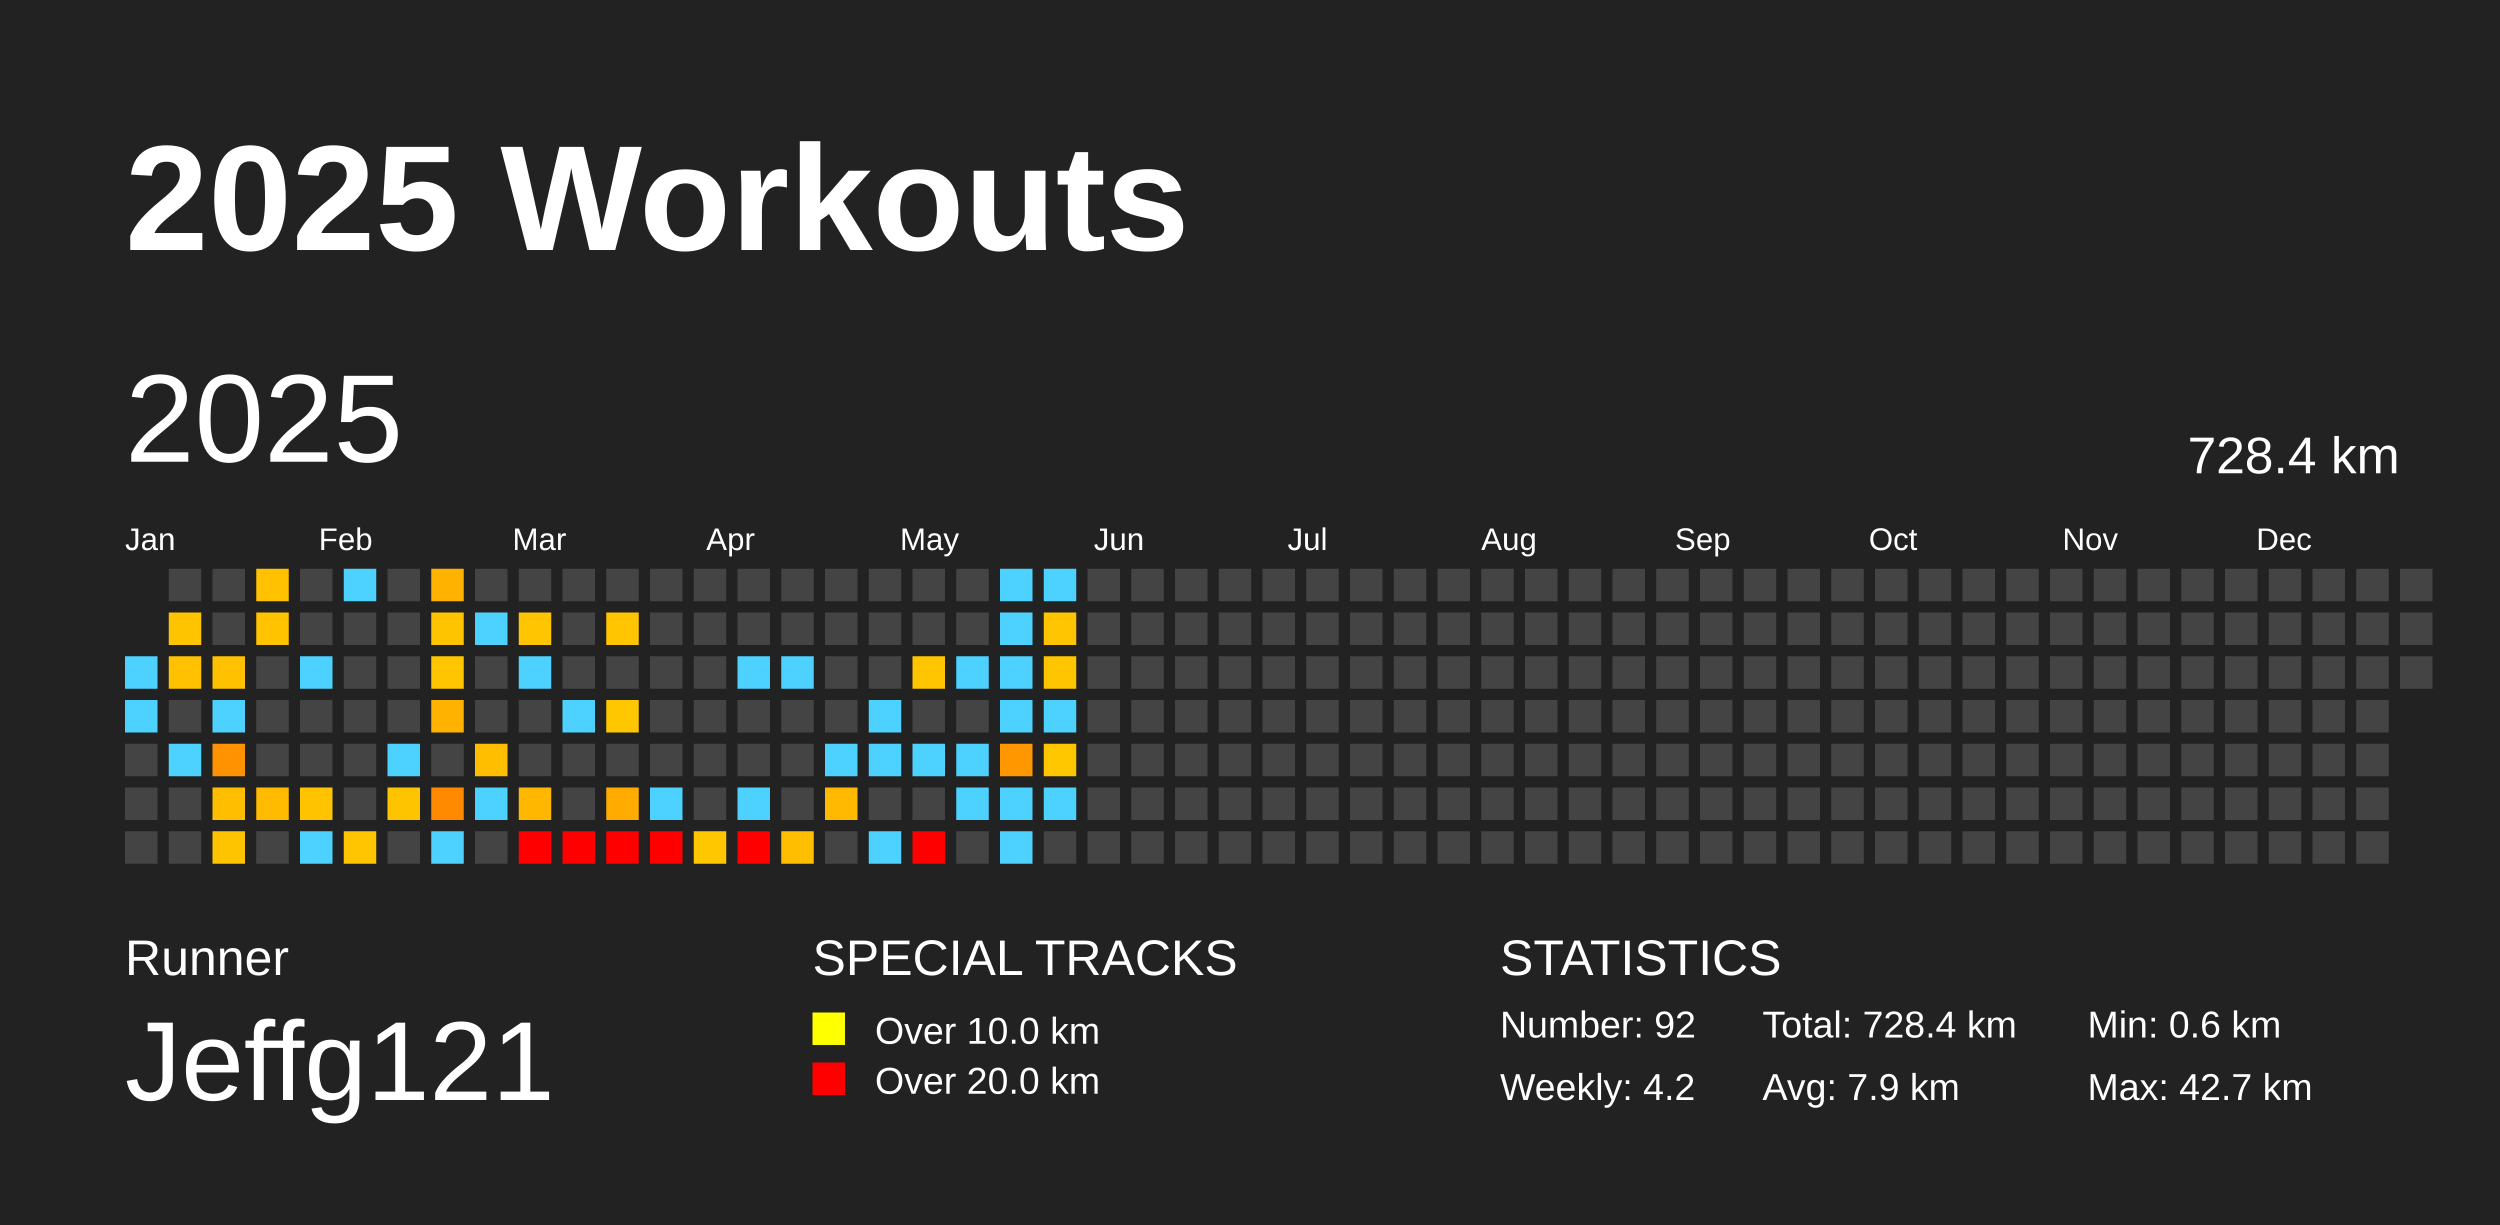
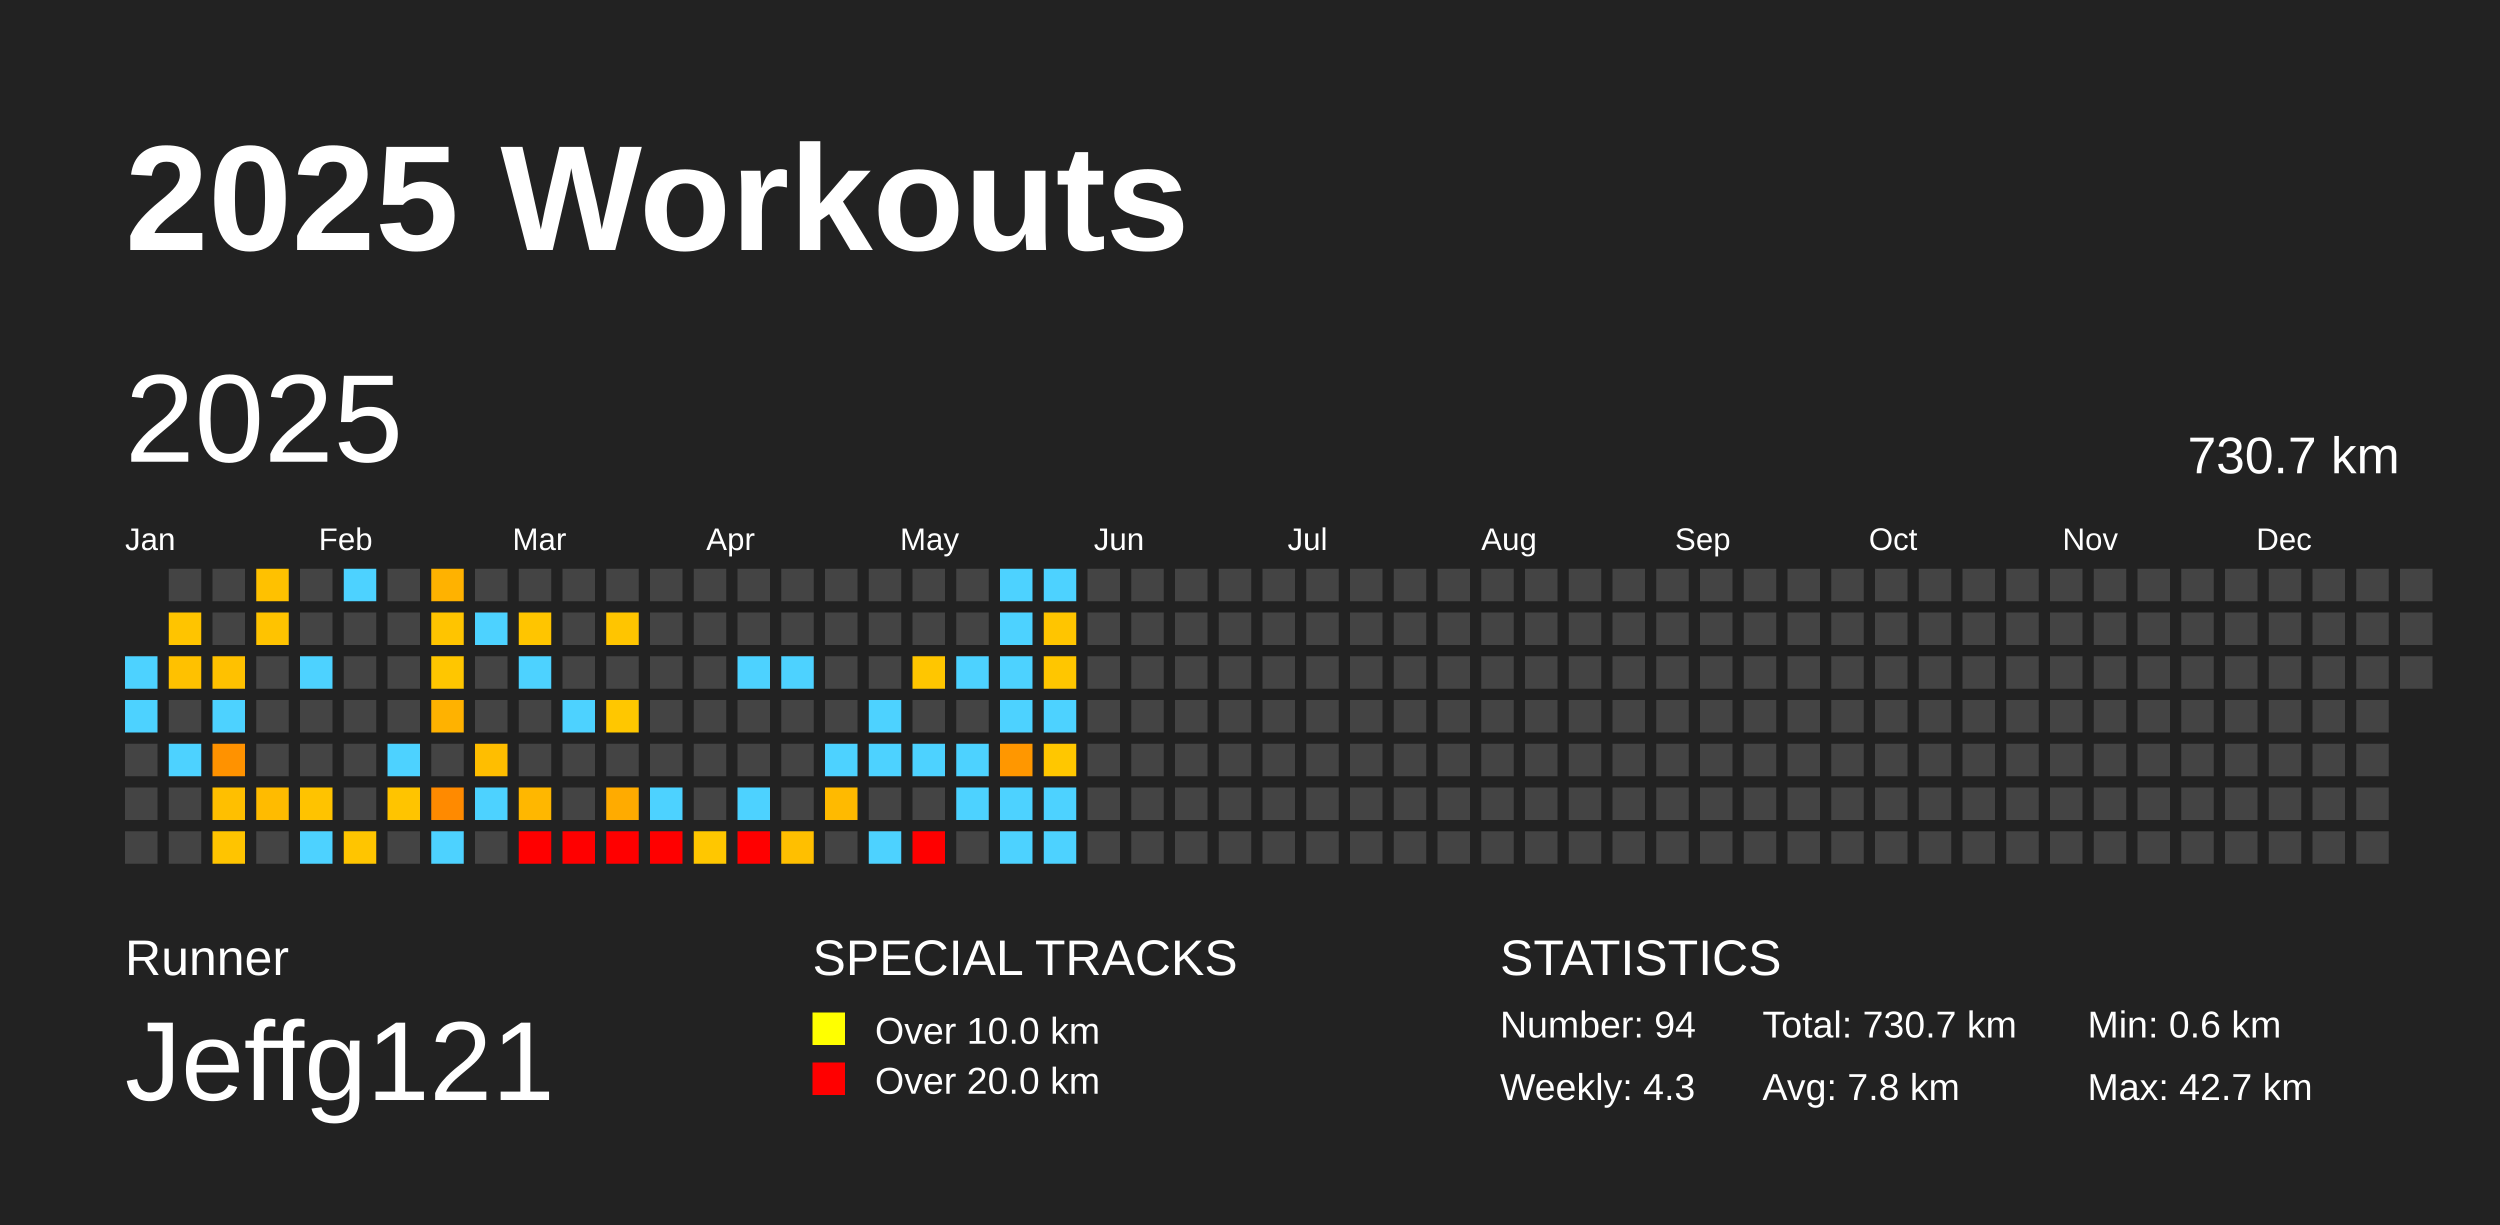
<svg xmlns="http://www.w3.org/2000/svg" baseProfile="full" height="98mm" version="1.1" viewBox="0,0,200,98" width="200mm">
  <defs />
  <rect fill="#222222" height="98" width="200" x="0" y="0" />
  <text fill="#FFFFFF" style="font-size:12px; font-family:Arial; font-weight:bold;" x="10" y="20">2025 Workouts</text>
  <text fill="#FFFFFF" style="font-size:4px; font-family:Arial" x="10" y="78">Runner</text>
  <text fill="#FFFFFF" style="font-size:9px; font-family:Arial" x="10" y="88">Jeffg121</text>
  <text fill="#FFFFFF" style="font-size:4px; font-family:Arial" x="65" y="78">SPECIAL TRACKS</text>
  <rect fill="yellow" height="2.6" width="2.6" x="65" y="81" />
  <text fill="#FFFFFF" style="font-size:3px; font-family:Arial" x="70" y="83.5">Over 10.0 km</text>
  <rect fill="red" height="2.6" width="2.6" x="65" y="85" />
  <text fill="#FFFFFF" style="font-size:3px; font-family:Arial" x="70" y="87.5">Over 20.0 km</text>
  <text fill="#FFFFFF" style="font-size:4px; font-family:Arial" x="120" y="78">STATISTICS</text>
-   <text fill="#FFFFFF" style="font-size:3px; font-family:Arial" x="120" y="83">Number: 92</text>
-   <text fill="#FFFFFF" style="font-size:3px; font-family:Arial" x="120" y="88">Weekly: 4.2</text>
-   <text fill="#FFFFFF" style="font-size:3px; font-family:Arial" x="141" y="83">Total: 728.4 km</text>
-   <text fill="#FFFFFF" style="font-size:3px; font-family:Arial" x="141" y="88">Avg: 7.9 km</text>
+   <text fill="#FFFFFF" style="font-size:3px; font-family:Arial" x="120" y="83">Number: 94</text>
+   <text fill="#FFFFFF" style="font-size:3px; font-family:Arial" x="120" y="88">Weekly: 4.3</text>
+   <text fill="#FFFFFF" style="font-size:3px; font-family:Arial" x="141" y="83">Total: 730.7 km</text>
+   <text fill="#FFFFFF" style="font-size:3px; font-family:Arial" x="141" y="88">Avg: 7.8 km</text>
  <text fill="#FFFFFF" style="font-size:3px; font-family:Arial" x="167" y="83">Min: 0.6 km</text>
  <text fill="#FFFFFF" style="font-size:3px; font-family:Arial" x="167" y="88">Max: 42.7 km</text>
  <text dominant-baseline="hanging" fill="#FFFFFF" style="font-size:10.0px; font-family:Arial;" x="10" y="30">2025</text>
-   <text dominant-baseline="hanging" fill="#FFFFFF" style="font-size:4.125px; font-family:Arial;" x="175" y="35">728.4 km</text>
+   <text dominant-baseline="hanging" fill="#FFFFFF" style="font-size:4.125px; font-family:Arial;" x="175" y="35">730.7 km</text>
  <text fill="#FFFFFF" style="font-size:2.5px; font-family:Arial" x="10.0" y="44">Jan</text>
  <text fill="#FFFFFF" style="font-size:2.5px; font-family:Arial" x="25.5" y="44">Feb</text>
  <text fill="#FFFFFF" style="font-size:2.5px; font-family:Arial" x="41.0" y="44">Mar</text>
  <text fill="#FFFFFF" style="font-size:2.5px; font-family:Arial" x="56.5" y="44">Apr</text>
  <text fill="#FFFFFF" style="font-size:2.5px; font-family:Arial" x="72.0" y="44">May</text>
  <text fill="#FFFFFF" style="font-size:2.5px; font-family:Arial" x="87.5" y="44">Jun</text>
  <text fill="#FFFFFF" style="font-size:2.5px; font-family:Arial" x="103.0" y="44">Jul</text>
  <text fill="#FFFFFF" style="font-size:2.5px; font-family:Arial" x="118.5" y="44">Aug</text>
  <text fill="#FFFFFF" style="font-size:2.5px; font-family:Arial" x="134.0" y="44">Sep</text>
  <text fill="#FFFFFF" style="font-size:2.5px; font-family:Arial" x="149.5" y="44">Oct</text>
  <text fill="#FFFFFF" style="font-size:2.5px; font-family:Arial" x="165.0" y="44">Nov</text>
  <text fill="#FFFFFF" style="font-size:2.5px; font-family:Arial" x="180.5" y="44">Dec</text>
  <rect fill="#4dd2ff" height="2.6" width="2.6" x="10.0" y="52.5" />
  <rect fill="#4dd2ff" height="2.6" width="2.6" x="10.0" y="56.0" />
  <rect fill="#444444" height="2.6" width="2.6" x="10.0" y="59.5" />
  <rect fill="#444444" height="2.6" width="2.6" x="10.0" y="63.0" />
  <rect fill="#444444" height="2.6" width="2.6" x="10.0" y="66.5" />
  <rect fill="#444444" height="2.6" width="2.6" x="13.5" y="45.5" />
  <rect fill="#ffc400" height="2.6" width="2.6" x="13.5" y="49.0" />
  <rect fill="#ffc100" height="2.6" width="2.6" x="13.5" y="52.5" />
  <rect fill="#444444" height="2.6" width="2.6" x="13.5" y="56.0" />
  <rect fill="#4dd2ff" height="2.6" width="2.6" x="13.5" y="59.5" />
  <rect fill="#444444" height="2.6" width="2.6" x="13.5" y="63.0" />
  <rect fill="#444444" height="2.6" width="2.6" x="13.5" y="66.5" />
  <rect fill="#444444" height="2.6" width="2.6" x="17.0" y="45.5" />
  <rect fill="#444444" height="2.6" width="2.6" x="17.0" y="49.0" />
  <rect fill="#ffc100" height="2.6" width="2.6" x="17.0" y="52.5" />
  <rect fill="#4dd2ff" height="2.6" width="2.6" x="17.0" y="56.0" />
  <rect fill="#ff9200" height="2.6" width="2.6" x="17.0" y="59.5" />
  <rect fill="#ffbf00" height="2.6" width="2.6" x="17.0" y="63.0" />
  <rect fill="#ffc400" height="2.6" width="2.6" x="17.0" y="66.5" />
  <rect fill="#ffc100" height="2.6" width="2.6" x="20.5" y="45.5" />
  <rect fill="#ffc300" height="2.6" width="2.6" x="20.5" y="49.0" />
  <rect fill="#444444" height="2.6" width="2.6" x="20.5" y="52.5" />
  <rect fill="#444444" height="2.6" width="2.6" x="20.5" y="56.0" />
  <rect fill="#444444" height="2.6" width="2.6" x="20.5" y="59.5" />
  <rect fill="#ffbb00" height="2.6" width="2.6" x="20.5" y="63.0" />
  <rect fill="#444444" height="2.6" width="2.6" x="20.5" y="66.5" />
  <rect fill="#444444" height="2.6" width="2.6" x="24.0" y="45.5" />
  <rect fill="#444444" height="2.6" width="2.6" x="24.0" y="49.0" />
  <rect fill="#4dd2ff" height="2.6" width="2.6" x="24.0" y="52.5" />
  <rect fill="#444444" height="2.6" width="2.6" x="24.0" y="56.0" />
  <rect fill="#444444" height="2.6" width="2.6" x="24.0" y="59.5" />
  <rect fill="#ffc300" height="2.6" width="2.6" x="24.0" y="63.0" />
  <rect fill="#4dd2ff" height="2.6" width="2.6" x="24.0" y="66.5" />
  <rect fill="#4dd2ff" height="2.6" width="2.6" x="27.5" y="45.5" />
  <rect fill="#444444" height="2.6" width="2.6" x="27.5" y="49.0" />
  <rect fill="#444444" height="2.6" width="2.6" x="27.5" y="52.5" />
  <rect fill="#444444" height="2.6" width="2.6" x="27.5" y="56.0" />
  <rect fill="#444444" height="2.6" width="2.6" x="27.5" y="59.5" />
  <rect fill="#444444" height="2.6" width="2.6" x="27.5" y="63.0" />
  <rect fill="#ffc500" height="2.6" width="2.6" x="27.5" y="66.5" />
  <rect fill="#444444" height="2.6" width="2.6" x="31.0" y="45.5" />
  <rect fill="#444444" height="2.6" width="2.6" x="31.0" y="49.0" />
  <rect fill="#444444" height="2.6" width="2.6" x="31.0" y="52.5" />
  <rect fill="#444444" height="2.6" width="2.6" x="31.0" y="56.0" />
  <rect fill="#4dd2ff" height="2.6" width="2.6" x="31.0" y="59.5" />
  <rect fill="#ffc400" height="2.6" width="2.6" x="31.0" y="63.0" />
  <rect fill="#444444" height="2.6" width="2.6" x="31.0" y="66.5" />
  <rect fill="#ffb200" height="2.6" width="2.6" x="34.5" y="45.5" />
  <rect fill="#ffc400" height="2.6" width="2.6" x="34.5" y="49.0" />
  <rect fill="#ffc600" height="2.6" width="2.6" x="34.5" y="52.5" />
  <rect fill="#ffb200" height="2.6" width="2.6" x="34.5" y="56.0" />
  <rect fill="#444444" height="2.6" width="2.6" x="34.5" y="59.5" />
  <rect fill="#ff8a00" height="2.6" width="2.6" x="34.5" y="63.0" />
  <rect fill="#4dd2ff" height="2.6" width="2.6" x="34.5" y="66.5" />
  <rect fill="#444444" height="2.6" width="2.6" x="38.0" y="45.5" />
  <rect fill="#4dd2ff" height="2.6" width="2.6" x="38.0" y="49.0" />
  <rect fill="#444444" height="2.6" width="2.6" x="38.0" y="52.5" />
  <rect fill="#444444" height="2.6" width="2.6" x="38.0" y="56.0" />
  <rect fill="#ffbe00" height="2.6" width="2.6" x="38.0" y="59.5" />
  <rect fill="#4dd2ff" height="2.6" width="2.6" x="38.0" y="63.0" />
  <rect fill="#444444" height="2.6" width="2.6" x="38.0" y="66.5" />
  <rect fill="#444444" height="2.6" width="2.6" x="41.5" y="45.5" />
  <rect fill="#ffc500" height="2.6" width="2.6" x="41.5" y="49.0" />
  <rect fill="#4dd2ff" height="2.6" width="2.6" x="41.5" y="52.5" />
  <rect fill="#444444" height="2.6" width="2.6" x="41.5" y="56.0" />
  <rect fill="#444444" height="2.6" width="2.6" x="41.5" y="59.5" />
  <rect fill="#ffb700" height="2.6" width="2.6" x="41.5" y="63.0" />
  <rect fill="red" height="2.6" width="2.6" x="41.5" y="66.5" />
  <rect fill="#444444" height="2.6" width="2.6" x="45.0" y="45.5" />
  <rect fill="#444444" height="2.6" width="2.6" x="45.0" y="49.0" />
  <rect fill="#444444" height="2.6" width="2.6" x="45.0" y="52.5" />
  <rect fill="#4dd2ff" height="2.6" width="2.6" x="45.0" y="56.0" />
  <rect fill="#444444" height="2.6" width="2.6" x="45.0" y="59.5" />
  <rect fill="#444444" height="2.6" width="2.6" x="45.0" y="63.0" />
  <rect fill="red" height="2.6" width="2.6" x="45.0" y="66.5" />
  <rect fill="#444444" height="2.6" width="2.6" x="48.5" y="45.5" />
  <rect fill="#ffc500" height="2.6" width="2.6" x="48.5" y="49.0" />
  <rect fill="#444444" height="2.6" width="2.6" x="48.5" y="52.5" />
  <rect fill="#ffc700" height="2.6" width="2.6" x="48.5" y="56.0" />
  <rect fill="#444444" height="2.6" width="2.6" x="48.5" y="59.5" />
  <rect fill="#ffab00" height="2.6" width="2.6" x="48.5" y="63.0" />
  <rect fill="red" height="2.6" width="2.6" x="48.5" y="66.5" />
  <rect fill="#444444" height="2.6" width="2.6" x="52.0" y="45.5" />
  <rect fill="#444444" height="2.6" width="2.6" x="52.0" y="49.0" />
  <rect fill="#444444" height="2.6" width="2.6" x="52.0" y="52.5" />
  <rect fill="#444444" height="2.6" width="2.6" x="52.0" y="56.0" />
  <rect fill="#444444" height="2.6" width="2.6" x="52.0" y="59.5" />
  <rect fill="#4dd2ff" height="2.6" width="2.6" x="52.0" y="63.0" />
  <rect fill="red" height="2.6" width="2.6" x="52.0" y="66.5" />
  <rect fill="#444444" height="2.6" width="2.6" x="55.5" y="45.5" />
  <rect fill="#444444" height="2.6" width="2.6" x="55.5" y="49.0" />
  <rect fill="#444444" height="2.6" width="2.6" x="55.5" y="52.5" />
  <rect fill="#444444" height="2.6" width="2.6" x="55.5" y="56.0" />
  <rect fill="#444444" height="2.6" width="2.6" x="55.5" y="59.5" />
  <rect fill="#444444" height="2.6" width="2.6" x="55.5" y="63.0" />
  <rect fill="#ffc700" height="2.6" width="2.6" x="55.5" y="66.5" />
  <rect fill="#444444" height="2.6" width="2.6" x="59.0" y="45.5" />
  <rect fill="#444444" height="2.6" width="2.6" x="59.0" y="49.0" />
  <rect fill="#4dd2ff" height="2.6" width="2.6" x="59.0" y="52.5" />
  <rect fill="#444444" height="2.6" width="2.6" x="59.0" y="56.0" />
  <rect fill="#444444" height="2.6" width="2.6" x="59.0" y="59.5" />
  <rect fill="#4dd2ff" height="2.6" width="2.6" x="59.0" y="63.0" />
  <rect fill="red" height="2.6" width="2.6" x="59.0" y="66.5" />
  <rect fill="#444444" height="2.6" width="2.6" x="62.5" y="45.5" />
  <rect fill="#444444" height="2.6" width="2.6" x="62.5" y="49.0" />
  <rect fill="#4dd2ff" height="2.6" width="2.6" x="62.5" y="52.5" />
  <rect fill="#444444" height="2.6" width="2.6" x="62.5" y="56.0" />
  <rect fill="#444444" height="2.6" width="2.6" x="62.5" y="59.5" />
  <rect fill="#444444" height="2.6" width="2.6" x="62.5" y="63.0" />
  <rect fill="#ffbf00" height="2.6" width="2.6" x="62.5" y="66.5" />
  <rect fill="#444444" height="2.6" width="2.6" x="66.0" y="45.5" />
  <rect fill="#444444" height="2.6" width="2.6" x="66.0" y="49.0" />
  <rect fill="#444444" height="2.6" width="2.6" x="66.0" y="52.5" />
  <rect fill="#444444" height="2.6" width="2.6" x="66.0" y="56.0" />
  <rect fill="#4dd2ff" height="2.6" width="2.6" x="66.0" y="59.5" />
  <rect fill="#ffba00" height="2.6" width="2.6" x="66.0" y="63.0" />
  <rect fill="#444444" height="2.6" width="2.6" x="66.0" y="66.5" />
  <rect fill="#444444" height="2.6" width="2.6" x="69.5" y="45.5" />
  <rect fill="#444444" height="2.6" width="2.6" x="69.5" y="49.0" />
  <rect fill="#444444" height="2.6" width="2.6" x="69.5" y="52.5" />
  <rect fill="#4dd2ff" height="2.6" width="2.6" x="69.5" y="56.0" />
  <rect fill="#4dd2ff" height="2.6" width="2.6" x="69.5" y="59.5" />
  <rect fill="#444444" height="2.6" width="2.6" x="69.5" y="63.0" />
  <rect fill="#4dd2ff" height="2.6" width="2.6" x="69.5" y="66.5" />
  <rect fill="#444444" height="2.6" width="2.6" x="73.0" y="45.5" />
  <rect fill="#444444" height="2.6" width="2.6" x="73.0" y="49.0" />
  <rect fill="#ffc600" height="2.6" width="2.6" x="73.0" y="52.5" />
  <rect fill="#444444" height="2.6" width="2.6" x="73.0" y="56.0" />
  <rect fill="#4dd2ff" height="2.6" width="2.6" x="73.0" y="59.5" />
  <rect fill="#444444" height="2.6" width="2.6" x="73.0" y="63.0" />
  <rect fill="red" height="2.6" width="2.6" x="73.0" y="66.5" />
  <rect fill="#444444" height="2.6" width="2.6" x="76.5" y="45.5" />
  <rect fill="#444444" height="2.6" width="2.6" x="76.5" y="49.0" />
  <rect fill="#4dd2ff" height="2.6" width="2.6" x="76.5" y="52.5" />
  <rect fill="#444444" height="2.6" width="2.6" x="76.5" y="56.0" />
  <rect fill="#4dd2ff" height="2.6" width="2.6" x="76.5" y="59.5" />
  <rect fill="#4dd2ff" height="2.6" width="2.6" x="76.5" y="63.0" />
  <rect fill="#444444" height="2.6" width="2.6" x="76.5" y="66.5" />
  <rect fill="#4dd2ff" height="2.6" width="2.6" x="80.0" y="45.5" />
  <rect fill="#4dd2ff" height="2.6" width="2.6" x="80.0" y="49.0" />
  <rect fill="#4dd2ff" height="2.6" width="2.6" x="80.0" y="52.5" />
  <rect fill="#4dd2ff" height="2.6" width="2.6" x="80.0" y="56.0" />
  <rect fill="#ff9700" height="2.6" width="2.6" x="80.0" y="59.5" />
  <rect fill="#4dd2ff" height="2.6" width="2.6" x="80.0" y="63.0" />
  <rect fill="#4dd2ff" height="2.6" width="2.6" x="80.0" y="66.5" />
  <rect fill="#4dd2ff" height="2.6" width="2.6" x="83.5" y="45.5" />
  <rect fill="#ffc500" height="2.6" width="2.6" x="83.5" y="49.0" />
  <rect fill="#ffc600" height="2.6" width="2.6" x="83.5" y="52.5" />
  <rect fill="#4dd2ff" height="2.6" width="2.6" x="83.5" y="56.0" />
  <rect fill="#ffc700" height="2.6" width="2.6" x="83.5" y="59.5" />
  <rect fill="#4dd2ff" height="2.6" width="2.6" x="83.5" y="63.0" />
-   <rect fill="#444444" height="2.6" width="2.6" x="83.5" y="66.5" />
+   <rect fill="#4dd2ff" height="2.6" width="2.6" x="83.5" y="66.5" />
  <rect fill="#444444" height="2.6" width="2.6" x="87.0" y="45.5" />
  <rect fill="#444444" height="2.6" width="2.6" x="87.0" y="49.0" />
  <rect fill="#444444" height="2.6" width="2.6" x="87.0" y="52.5" />
  <rect fill="#444444" height="2.6" width="2.6" x="87.0" y="56.0" />
  <rect fill="#444444" height="2.6" width="2.6" x="87.0" y="59.5" />
  <rect fill="#444444" height="2.6" width="2.6" x="87.0" y="63.0" />
  <rect fill="#444444" height="2.6" width="2.6" x="87.0" y="66.5" />
  <rect fill="#444444" height="2.6" width="2.6" x="90.5" y="45.5" />
  <rect fill="#444444" height="2.6" width="2.6" x="90.5" y="49.0" />
  <rect fill="#444444" height="2.6" width="2.6" x="90.5" y="52.5" />
  <rect fill="#444444" height="2.6" width="2.6" x="90.5" y="56.0" />
  <rect fill="#444444" height="2.6" width="2.6" x="90.5" y="59.5" />
  <rect fill="#444444" height="2.6" width="2.6" x="90.5" y="63.0" />
  <rect fill="#444444" height="2.6" width="2.6" x="90.5" y="66.5" />
  <rect fill="#444444" height="2.6" width="2.6" x="94.0" y="45.5" />
  <rect fill="#444444" height="2.6" width="2.6" x="94.0" y="49.0" />
  <rect fill="#444444" height="2.6" width="2.6" x="94.0" y="52.5" />
  <rect fill="#444444" height="2.6" width="2.6" x="94.0" y="56.0" />
  <rect fill="#444444" height="2.6" width="2.6" x="94.0" y="59.5" />
  <rect fill="#444444" height="2.6" width="2.6" x="94.0" y="63.0" />
  <rect fill="#444444" height="2.6" width="2.6" x="94.0" y="66.5" />
  <rect fill="#444444" height="2.6" width="2.6" x="97.5" y="45.5" />
  <rect fill="#444444" height="2.6" width="2.6" x="97.5" y="49.0" />
  <rect fill="#444444" height="2.6" width="2.6" x="97.5" y="52.5" />
  <rect fill="#444444" height="2.6" width="2.6" x="97.5" y="56.0" />
  <rect fill="#444444" height="2.6" width="2.6" x="97.5" y="59.5" />
  <rect fill="#444444" height="2.6" width="2.6" x="97.5" y="63.0" />
  <rect fill="#444444" height="2.6" width="2.6" x="97.5" y="66.5" />
  <rect fill="#444444" height="2.6" width="2.6" x="101.0" y="45.5" />
  <rect fill="#444444" height="2.6" width="2.6" x="101.0" y="49.0" />
  <rect fill="#444444" height="2.6" width="2.6" x="101.0" y="52.5" />
  <rect fill="#444444" height="2.6" width="2.6" x="101.0" y="56.0" />
  <rect fill="#444444" height="2.6" width="2.6" x="101.0" y="59.5" />
  <rect fill="#444444" height="2.6" width="2.6" x="101.0" y="63.0" />
  <rect fill="#444444" height="2.6" width="2.6" x="101.0" y="66.5" />
  <rect fill="#444444" height="2.6" width="2.6" x="104.5" y="45.5" />
  <rect fill="#444444" height="2.6" width="2.6" x="104.5" y="49.0" />
  <rect fill="#444444" height="2.6" width="2.6" x="104.5" y="52.5" />
  <rect fill="#444444" height="2.6" width="2.6" x="104.5" y="56.0" />
  <rect fill="#444444" height="2.6" width="2.6" x="104.5" y="59.5" />
  <rect fill="#444444" height="2.6" width="2.6" x="104.5" y="63.0" />
  <rect fill="#444444" height="2.6" width="2.6" x="104.5" y="66.5" />
  <rect fill="#444444" height="2.6" width="2.6" x="108.0" y="45.5" />
  <rect fill="#444444" height="2.6" width="2.6" x="108.0" y="49.0" />
  <rect fill="#444444" height="2.6" width="2.6" x="108.0" y="52.5" />
  <rect fill="#444444" height="2.6" width="2.6" x="108.0" y="56.0" />
  <rect fill="#444444" height="2.6" width="2.6" x="108.0" y="59.5" />
  <rect fill="#444444" height="2.6" width="2.6" x="108.0" y="63.0" />
  <rect fill="#444444" height="2.6" width="2.6" x="108.0" y="66.5" />
  <rect fill="#444444" height="2.6" width="2.6" x="111.5" y="45.5" />
  <rect fill="#444444" height="2.6" width="2.6" x="111.5" y="49.0" />
  <rect fill="#444444" height="2.6" width="2.6" x="111.5" y="52.5" />
  <rect fill="#444444" height="2.6" width="2.6" x="111.5" y="56.0" />
  <rect fill="#444444" height="2.6" width="2.6" x="111.5" y="59.5" />
  <rect fill="#444444" height="2.6" width="2.6" x="111.5" y="63.0" />
  <rect fill="#444444" height="2.6" width="2.6" x="111.5" y="66.5" />
  <rect fill="#444444" height="2.6" width="2.6" x="115.0" y="45.5" />
  <rect fill="#444444" height="2.6" width="2.6" x="115.0" y="49.0" />
  <rect fill="#444444" height="2.6" width="2.6" x="115.0" y="52.5" />
  <rect fill="#444444" height="2.6" width="2.6" x="115.0" y="56.0" />
  <rect fill="#444444" height="2.6" width="2.6" x="115.0" y="59.5" />
  <rect fill="#444444" height="2.6" width="2.6" x="115.0" y="63.0" />
  <rect fill="#444444" height="2.6" width="2.6" x="115.0" y="66.5" />
  <rect fill="#444444" height="2.6" width="2.6" x="118.5" y="45.5" />
  <rect fill="#444444" height="2.6" width="2.6" x="118.5" y="49.0" />
  <rect fill="#444444" height="2.6" width="2.6" x="118.5" y="52.5" />
  <rect fill="#444444" height="2.6" width="2.6" x="118.5" y="56.0" />
  <rect fill="#444444" height="2.6" width="2.6" x="118.5" y="59.5" />
  <rect fill="#444444" height="2.6" width="2.6" x="118.5" y="63.0" />
  <rect fill="#444444" height="2.6" width="2.6" x="118.5" y="66.5" />
  <rect fill="#444444" height="2.6" width="2.6" x="122.0" y="45.5" />
  <rect fill="#444444" height="2.6" width="2.6" x="122.0" y="49.0" />
  <rect fill="#444444" height="2.6" width="2.6" x="122.0" y="52.5" />
  <rect fill="#444444" height="2.6" width="2.6" x="122.0" y="56.0" />
  <rect fill="#444444" height="2.6" width="2.6" x="122.0" y="59.5" />
  <rect fill="#444444" height="2.6" width="2.6" x="122.0" y="63.0" />
  <rect fill="#444444" height="2.6" width="2.6" x="122.0" y="66.5" />
  <rect fill="#444444" height="2.6" width="2.6" x="125.5" y="45.5" />
  <rect fill="#444444" height="2.6" width="2.6" x="125.5" y="49.0" />
  <rect fill="#444444" height="2.6" width="2.6" x="125.5" y="52.5" />
  <rect fill="#444444" height="2.6" width="2.6" x="125.5" y="56.0" />
  <rect fill="#444444" height="2.6" width="2.6" x="125.5" y="59.5" />
  <rect fill="#444444" height="2.6" width="2.6" x="125.5" y="63.0" />
  <rect fill="#444444" height="2.6" width="2.6" x="125.5" y="66.5" />
  <rect fill="#444444" height="2.6" width="2.6" x="129.0" y="45.5" />
  <rect fill="#444444" height="2.6" width="2.6" x="129.0" y="49.0" />
  <rect fill="#444444" height="2.6" width="2.6" x="129.0" y="52.5" />
  <rect fill="#444444" height="2.6" width="2.6" x="129.0" y="56.0" />
  <rect fill="#444444" height="2.6" width="2.6" x="129.0" y="59.5" />
  <rect fill="#444444" height="2.6" width="2.6" x="129.0" y="63.0" />
  <rect fill="#444444" height="2.6" width="2.6" x="129.0" y="66.5" />
  <rect fill="#444444" height="2.6" width="2.6" x="132.5" y="45.5" />
  <rect fill="#444444" height="2.6" width="2.6" x="132.5" y="49.0" />
  <rect fill="#444444" height="2.6" width="2.6" x="132.5" y="52.5" />
  <rect fill="#444444" height="2.6" width="2.6" x="132.5" y="56.0" />
  <rect fill="#444444" height="2.6" width="2.6" x="132.5" y="59.5" />
  <rect fill="#444444" height="2.6" width="2.6" x="132.5" y="63.0" />
  <rect fill="#444444" height="2.6" width="2.6" x="132.5" y="66.5" />
  <rect fill="#444444" height="2.6" width="2.6" x="136.0" y="45.5" />
  <rect fill="#444444" height="2.6" width="2.6" x="136.0" y="49.0" />
  <rect fill="#444444" height="2.6" width="2.6" x="136.0" y="52.5" />
  <rect fill="#444444" height="2.6" width="2.6" x="136.0" y="56.0" />
  <rect fill="#444444" height="2.6" width="2.6" x="136.0" y="59.5" />
  <rect fill="#444444" height="2.6" width="2.6" x="136.0" y="63.0" />
  <rect fill="#444444" height="2.6" width="2.6" x="136.0" y="66.5" />
  <rect fill="#444444" height="2.6" width="2.6" x="139.5" y="45.5" />
  <rect fill="#444444" height="2.6" width="2.6" x="139.5" y="49.0" />
  <rect fill="#444444" height="2.6" width="2.6" x="139.5" y="52.5" />
  <rect fill="#444444" height="2.6" width="2.6" x="139.5" y="56.0" />
  <rect fill="#444444" height="2.6" width="2.6" x="139.5" y="59.5" />
  <rect fill="#444444" height="2.6" width="2.6" x="139.5" y="63.0" />
  <rect fill="#444444" height="2.6" width="2.6" x="139.5" y="66.5" />
  <rect fill="#444444" height="2.6" width="2.6" x="143.0" y="45.5" />
  <rect fill="#444444" height="2.6" width="2.6" x="143.0" y="49.0" />
  <rect fill="#444444" height="2.6" width="2.6" x="143.0" y="52.5" />
  <rect fill="#444444" height="2.6" width="2.6" x="143.0" y="56.0" />
  <rect fill="#444444" height="2.6" width="2.6" x="143.0" y="59.5" />
  <rect fill="#444444" height="2.6" width="2.6" x="143.0" y="63.0" />
  <rect fill="#444444" height="2.6" width="2.6" x="143.0" y="66.5" />
  <rect fill="#444444" height="2.6" width="2.6" x="146.5" y="45.5" />
  <rect fill="#444444" height="2.6" width="2.6" x="146.5" y="49.0" />
  <rect fill="#444444" height="2.6" width="2.6" x="146.5" y="52.5" />
  <rect fill="#444444" height="2.6" width="2.6" x="146.5" y="56.0" />
  <rect fill="#444444" height="2.6" width="2.6" x="146.5" y="59.5" />
  <rect fill="#444444" height="2.6" width="2.6" x="146.5" y="63.0" />
  <rect fill="#444444" height="2.6" width="2.6" x="146.5" y="66.5" />
  <rect fill="#444444" height="2.6" width="2.6" x="150.0" y="45.5" />
  <rect fill="#444444" height="2.6" width="2.6" x="150.0" y="49.0" />
  <rect fill="#444444" height="2.6" width="2.6" x="150.0" y="52.5" />
  <rect fill="#444444" height="2.6" width="2.6" x="150.0" y="56.0" />
  <rect fill="#444444" height="2.6" width="2.6" x="150.0" y="59.5" />
  <rect fill="#444444" height="2.6" width="2.6" x="150.0" y="63.0" />
  <rect fill="#444444" height="2.6" width="2.6" x="150.0" y="66.5" />
  <rect fill="#444444" height="2.6" width="2.6" x="153.5" y="45.5" />
  <rect fill="#444444" height="2.6" width="2.6" x="153.5" y="49.0" />
  <rect fill="#444444" height="2.6" width="2.6" x="153.5" y="52.5" />
  <rect fill="#444444" height="2.6" width="2.6" x="153.5" y="56.0" />
  <rect fill="#444444" height="2.6" width="2.6" x="153.5" y="59.5" />
  <rect fill="#444444" height="2.6" width="2.6" x="153.5" y="63.0" />
  <rect fill="#444444" height="2.6" width="2.6" x="153.5" y="66.5" />
  <rect fill="#444444" height="2.6" width="2.6" x="157.0" y="45.5" />
  <rect fill="#444444" height="2.6" width="2.6" x="157.0" y="49.0" />
  <rect fill="#444444" height="2.6" width="2.6" x="157.0" y="52.5" />
  <rect fill="#444444" height="2.6" width="2.6" x="157.0" y="56.0" />
  <rect fill="#444444" height="2.6" width="2.6" x="157.0" y="59.5" />
  <rect fill="#444444" height="2.6" width="2.6" x="157.0" y="63.0" />
  <rect fill="#444444" height="2.6" width="2.6" x="157.0" y="66.5" />
  <rect fill="#444444" height="2.6" width="2.6" x="160.5" y="45.5" />
  <rect fill="#444444" height="2.6" width="2.6" x="160.5" y="49.0" />
  <rect fill="#444444" height="2.6" width="2.6" x="160.5" y="52.5" />
  <rect fill="#444444" height="2.6" width="2.6" x="160.5" y="56.0" />
  <rect fill="#444444" height="2.6" width="2.6" x="160.5" y="59.5" />
  <rect fill="#444444" height="2.6" width="2.6" x="160.5" y="63.0" />
  <rect fill="#444444" height="2.6" width="2.6" x="160.5" y="66.5" />
  <rect fill="#444444" height="2.6" width="2.6" x="164.0" y="45.5" />
  <rect fill="#444444" height="2.6" width="2.6" x="164.0" y="49.0" />
  <rect fill="#444444" height="2.6" width="2.6" x="164.0" y="52.5" />
  <rect fill="#444444" height="2.6" width="2.6" x="164.0" y="56.0" />
  <rect fill="#444444" height="2.6" width="2.6" x="164.0" y="59.5" />
  <rect fill="#444444" height="2.6" width="2.6" x="164.0" y="63.0" />
  <rect fill="#444444" height="2.6" width="2.6" x="164.0" y="66.5" />
  <rect fill="#444444" height="2.6" width="2.6" x="167.5" y="45.5" />
  <rect fill="#444444" height="2.6" width="2.6" x="167.5" y="49.0" />
  <rect fill="#444444" height="2.6" width="2.6" x="167.5" y="52.5" />
  <rect fill="#444444" height="2.6" width="2.6" x="167.5" y="56.0" />
  <rect fill="#444444" height="2.6" width="2.6" x="167.5" y="59.5" />
  <rect fill="#444444" height="2.6" width="2.6" x="167.5" y="63.0" />
  <rect fill="#444444" height="2.6" width="2.6" x="167.5" y="66.5" />
  <rect fill="#444444" height="2.6" width="2.6" x="171.0" y="45.5" />
  <rect fill="#444444" height="2.6" width="2.6" x="171.0" y="49.0" />
  <rect fill="#444444" height="2.6" width="2.6" x="171.0" y="52.5" />
  <rect fill="#444444" height="2.6" width="2.6" x="171.0" y="56.0" />
  <rect fill="#444444" height="2.6" width="2.6" x="171.0" y="59.5" />
  <rect fill="#444444" height="2.6" width="2.6" x="171.0" y="63.0" />
  <rect fill="#444444" height="2.6" width="2.6" x="171.0" y="66.5" />
  <rect fill="#444444" height="2.6" width="2.6" x="174.5" y="45.5" />
  <rect fill="#444444" height="2.6" width="2.6" x="174.5" y="49.0" />
  <rect fill="#444444" height="2.6" width="2.6" x="174.5" y="52.5" />
  <rect fill="#444444" height="2.6" width="2.6" x="174.5" y="56.0" />
  <rect fill="#444444" height="2.6" width="2.6" x="174.5" y="59.5" />
  <rect fill="#444444" height="2.6" width="2.6" x="174.5" y="63.0" />
  <rect fill="#444444" height="2.6" width="2.6" x="174.5" y="66.5" />
  <rect fill="#444444" height="2.6" width="2.6" x="178.0" y="45.5" />
  <rect fill="#444444" height="2.6" width="2.6" x="178.0" y="49.0" />
  <rect fill="#444444" height="2.6" width="2.6" x="178.0" y="52.5" />
  <rect fill="#444444" height="2.6" width="2.6" x="178.0" y="56.0" />
  <rect fill="#444444" height="2.6" width="2.6" x="178.0" y="59.5" />
  <rect fill="#444444" height="2.6" width="2.6" x="178.0" y="63.0" />
  <rect fill="#444444" height="2.6" width="2.6" x="178.0" y="66.5" />
  <rect fill="#444444" height="2.6" width="2.6" x="181.5" y="45.5" />
  <rect fill="#444444" height="2.6" width="2.6" x="181.5" y="49.0" />
  <rect fill="#444444" height="2.6" width="2.6" x="181.5" y="52.5" />
  <rect fill="#444444" height="2.6" width="2.6" x="181.5" y="56.0" />
  <rect fill="#444444" height="2.6" width="2.6" x="181.5" y="59.5" />
  <rect fill="#444444" height="2.6" width="2.6" x="181.5" y="63.0" />
  <rect fill="#444444" height="2.6" width="2.6" x="181.5" y="66.5" />
  <rect fill="#444444" height="2.6" width="2.6" x="185.0" y="45.5" />
  <rect fill="#444444" height="2.6" width="2.6" x="185.0" y="49.0" />
  <rect fill="#444444" height="2.6" width="2.6" x="185.0" y="52.5" />
  <rect fill="#444444" height="2.6" width="2.6" x="185.0" y="56.0" />
  <rect fill="#444444" height="2.6" width="2.6" x="185.0" y="59.5" />
  <rect fill="#444444" height="2.6" width="2.6" x="185.0" y="63.0" />
  <rect fill="#444444" height="2.6" width="2.6" x="185.0" y="66.5" />
  <rect fill="#444444" height="2.6" width="2.6" x="188.5" y="45.5" />
  <rect fill="#444444" height="2.6" width="2.6" x="188.5" y="49.0" />
  <rect fill="#444444" height="2.6" width="2.6" x="188.5" y="52.5" />
  <rect fill="#444444" height="2.6" width="2.6" x="188.5" y="56.0" />
  <rect fill="#444444" height="2.6" width="2.6" x="188.5" y="59.5" />
  <rect fill="#444444" height="2.6" width="2.6" x="188.5" y="63.0" />
  <rect fill="#444444" height="2.6" width="2.6" x="188.5" y="66.5" />
  <rect fill="#444444" height="2.6" width="2.6" x="192.0" y="45.5" />
  <rect fill="#444444" height="2.6" width="2.6" x="192.0" y="49.0" />
  <rect fill="#444444" height="2.6" width="2.6" x="192.0" y="52.5" />
</svg>
